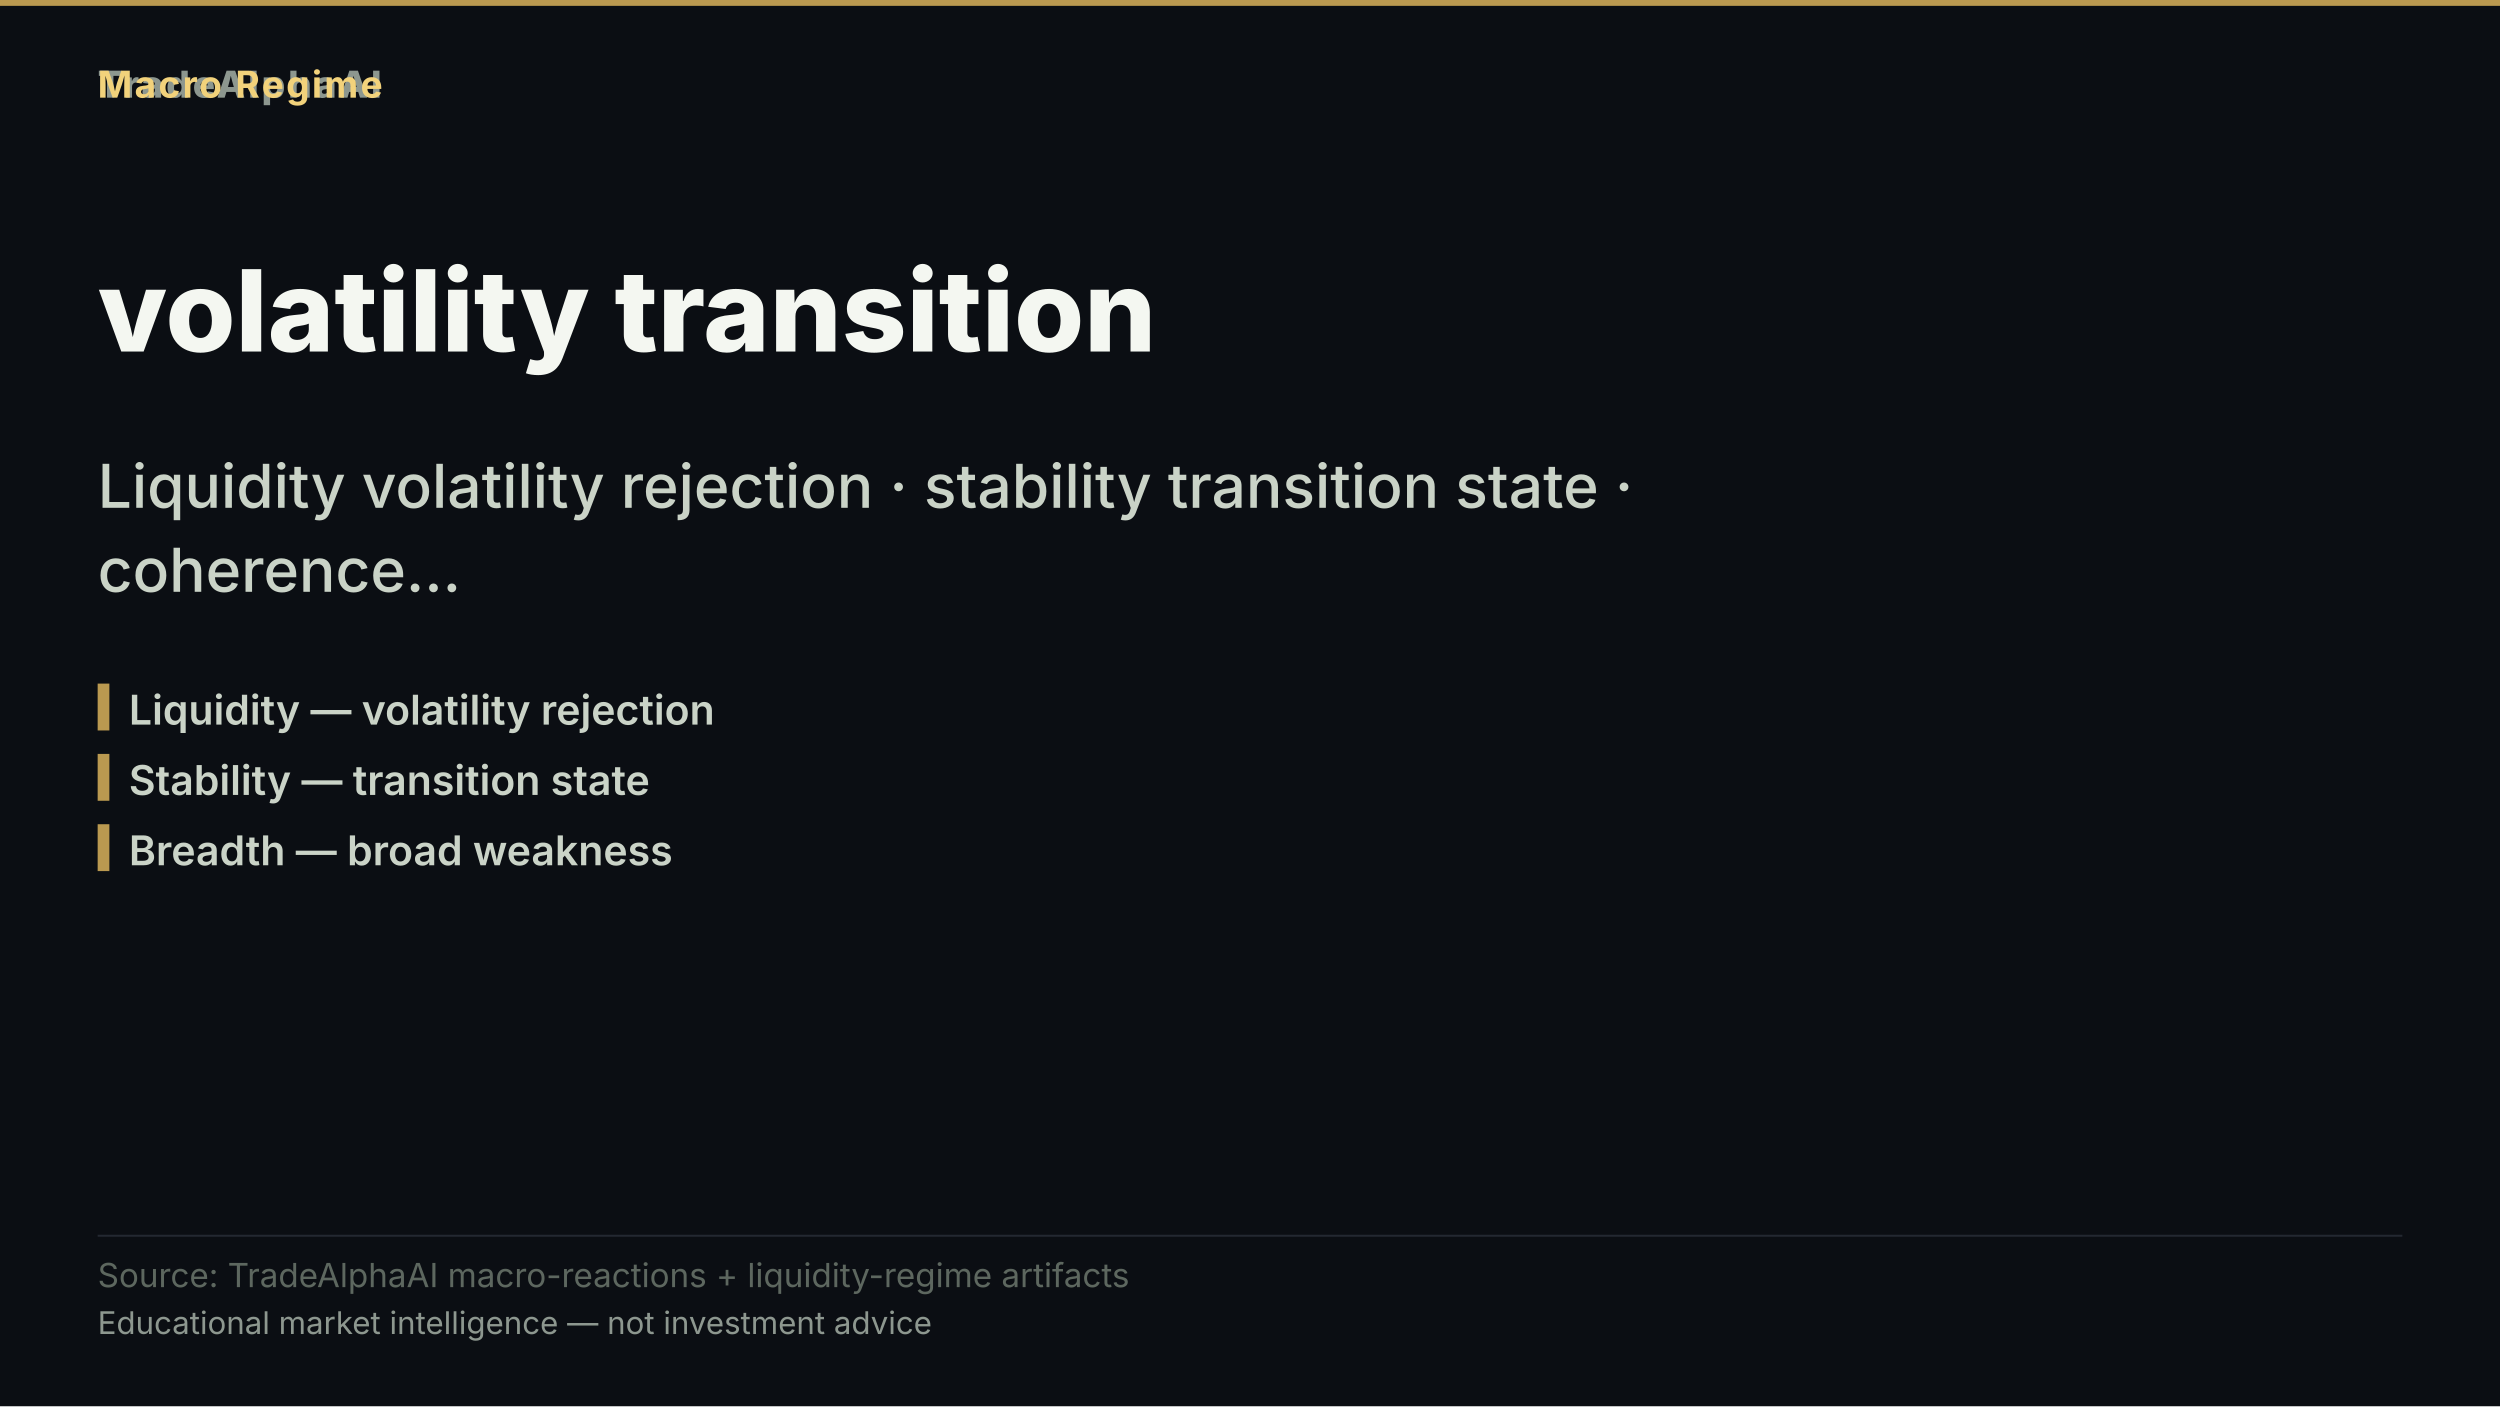
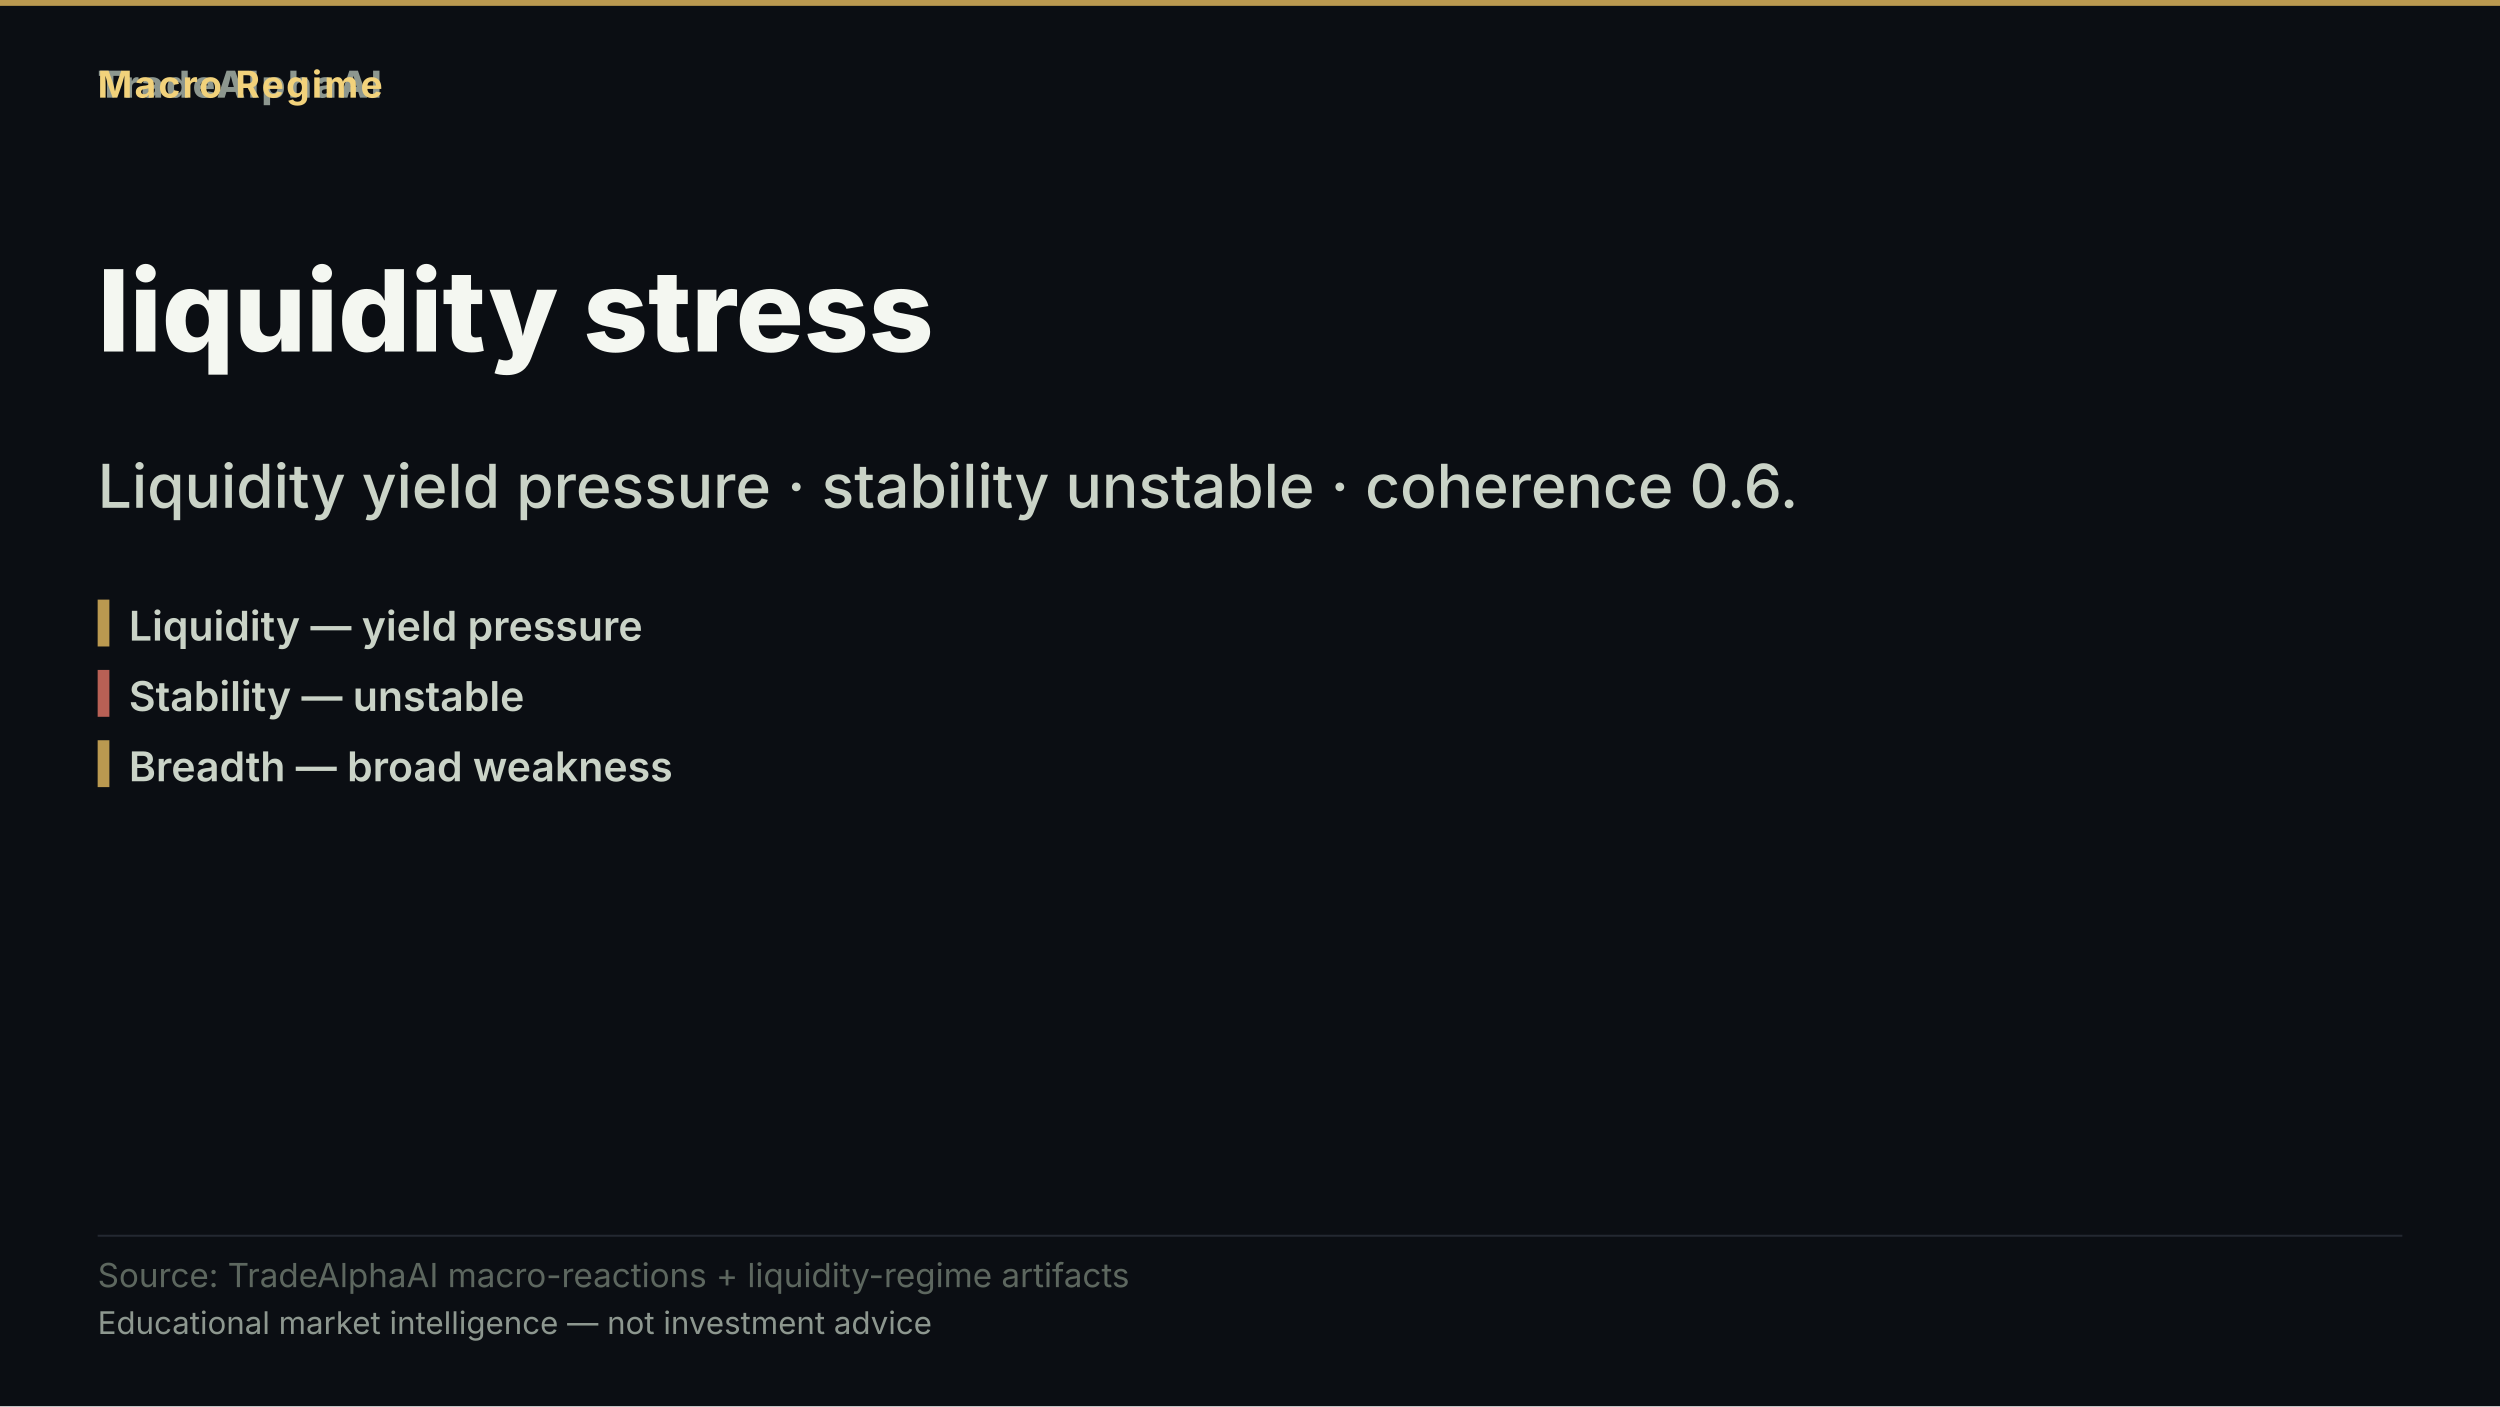
- <svg xmlns="http://www.w3.org/2000/svg" width="1280" height="720" viewBox="0 0 1280 720" role="img" aria-label="volatility transition">
+ <svg xmlns="http://www.w3.org/2000/svg" width="1280" height="720" viewBox="0 0 1280 720" role="img" aria-label="liquidity stress">
  <rect width="1280" height="720" fill="#0b0e13" />
  <rect x="0" y="0" width="1280" height="3" fill="#d8b15a" opacity="0.85" />
  <text x="50" y="50" font-family="'Inter','Segoe UI','Helvetica Neue',Arial,sans-serif" font-size="19" font-weight="800" letter-spacing="1.5" fill="#8d978f" text-anchor="start">TradeAlphaAI</text>
  <text x="50" y="50" font-family="'Inter','Segoe UI','Helvetica Neue',Arial,sans-serif" font-size="19" font-weight="700" letter-spacing="1.2" fill="#f2d27b" text-anchor="start">Macro Regime</text>
-   <text x="50" y="180" font-family="'Inter','Segoe UI','Helvetica Neue',Arial,sans-serif" font-size="58" font-weight="800" fill="#f4f7f1" text-anchor="start">volatility transition</text>
-   <text x="50" y="260" font-family="'Inter','Segoe UI','Helvetica Neue',Arial,sans-serif" font-size="31" font-weight="500" fill="#cad3c7" text-anchor="start">Liquidity volatility rejection · stability transition state ·</text>
-   <text x="50" y="303" font-family="'Inter','Segoe UI','Helvetica Neue',Arial,sans-serif" font-size="31" font-weight="500" fill="#cad3c7" text-anchor="start">coherence…</text>
-   <rect x="50" y="350" width="6" height="24" fill="#d8b15a" opacity="0.85" />
-   <text x="66" y="371" font-family="'Inter','Segoe UI','Helvetica Neue',Arial,sans-serif" font-size="21" font-weight="600" fill="#cad3c7" text-anchor="start">Liquidity — volatility rejection</text>
-   <rect x="50" y="386" width="6" height="24" fill="#d8b15a" opacity="0.85" />
-   <text x="66" y="407" font-family="'Inter','Segoe UI','Helvetica Neue',Arial,sans-serif" font-size="21" font-weight="600" fill="#cad3c7" text-anchor="start">Stability — transition state</text>
-   <rect x="50" y="422" width="6" height="24" fill="#d8b15a" opacity="0.85" />
-   <text x="66" y="443" font-family="'Inter','Segoe UI','Helvetica Neue',Arial,sans-serif" font-size="21" font-weight="600" fill="#cad3c7" text-anchor="start">Breadth — broad weakness</text>
+   <text x="50" y="180" font-family="'Inter','Segoe UI','Helvetica Neue',Arial,sans-serif" font-size="58" font-weight="800" fill="#f4f7f1" text-anchor="start">liquidity stress</text>
+   <text x="50" y="260" font-family="'Inter','Segoe UI','Helvetica Neue',Arial,sans-serif" font-size="31" font-weight="500" fill="#cad3c7" text-anchor="start">Liquidity yield pressure · stability unstable · coherence 0.6.</text>
+   <rect x="50" y="307" width="6" height="24" fill="#d8b15a" opacity="0.85" />
+   <text x="66" y="328" font-family="'Inter','Segoe UI','Helvetica Neue',Arial,sans-serif" font-size="21" font-weight="600" fill="#cad3c7" text-anchor="start">Liquidity — yield pressure</text>
+   <rect x="50" y="343" width="6" height="24" fill="#d66e60" opacity="0.85" />
+   <text x="66" y="364" font-family="'Inter','Segoe UI','Helvetica Neue',Arial,sans-serif" font-size="21" font-weight="600" fill="#cad3c7" text-anchor="start">Stability — unstable</text>
+   <rect x="50" y="379" width="6" height="24" fill="#d8b15a" opacity="0.85" />
+   <text x="66" y="400" font-family="'Inter','Segoe UI','Helvetica Neue',Arial,sans-serif" font-size="21" font-weight="600" fill="#cad3c7" text-anchor="start">Breadth — broad weakness</text>
  <rect x="50" y="632.2" width="1180" height="1" fill="rgba(148,163,184,0.18)" />
  <text x="50" y="659" font-family="'Inter','Segoe UI','Helvetica Neue',Arial,sans-serif" font-size="17" fill="#5d675f" text-anchor="start">Source: TradeAlphaAI macro-reactions + liquidity-regime artifacts</text>
  <text x="50" y="683" font-family="'Inter','Segoe UI','Helvetica Neue',Arial,sans-serif" font-size="16" fill="#8d978f" text-anchor="start">Educational market intelligence — not investment advice</text>
</svg>
